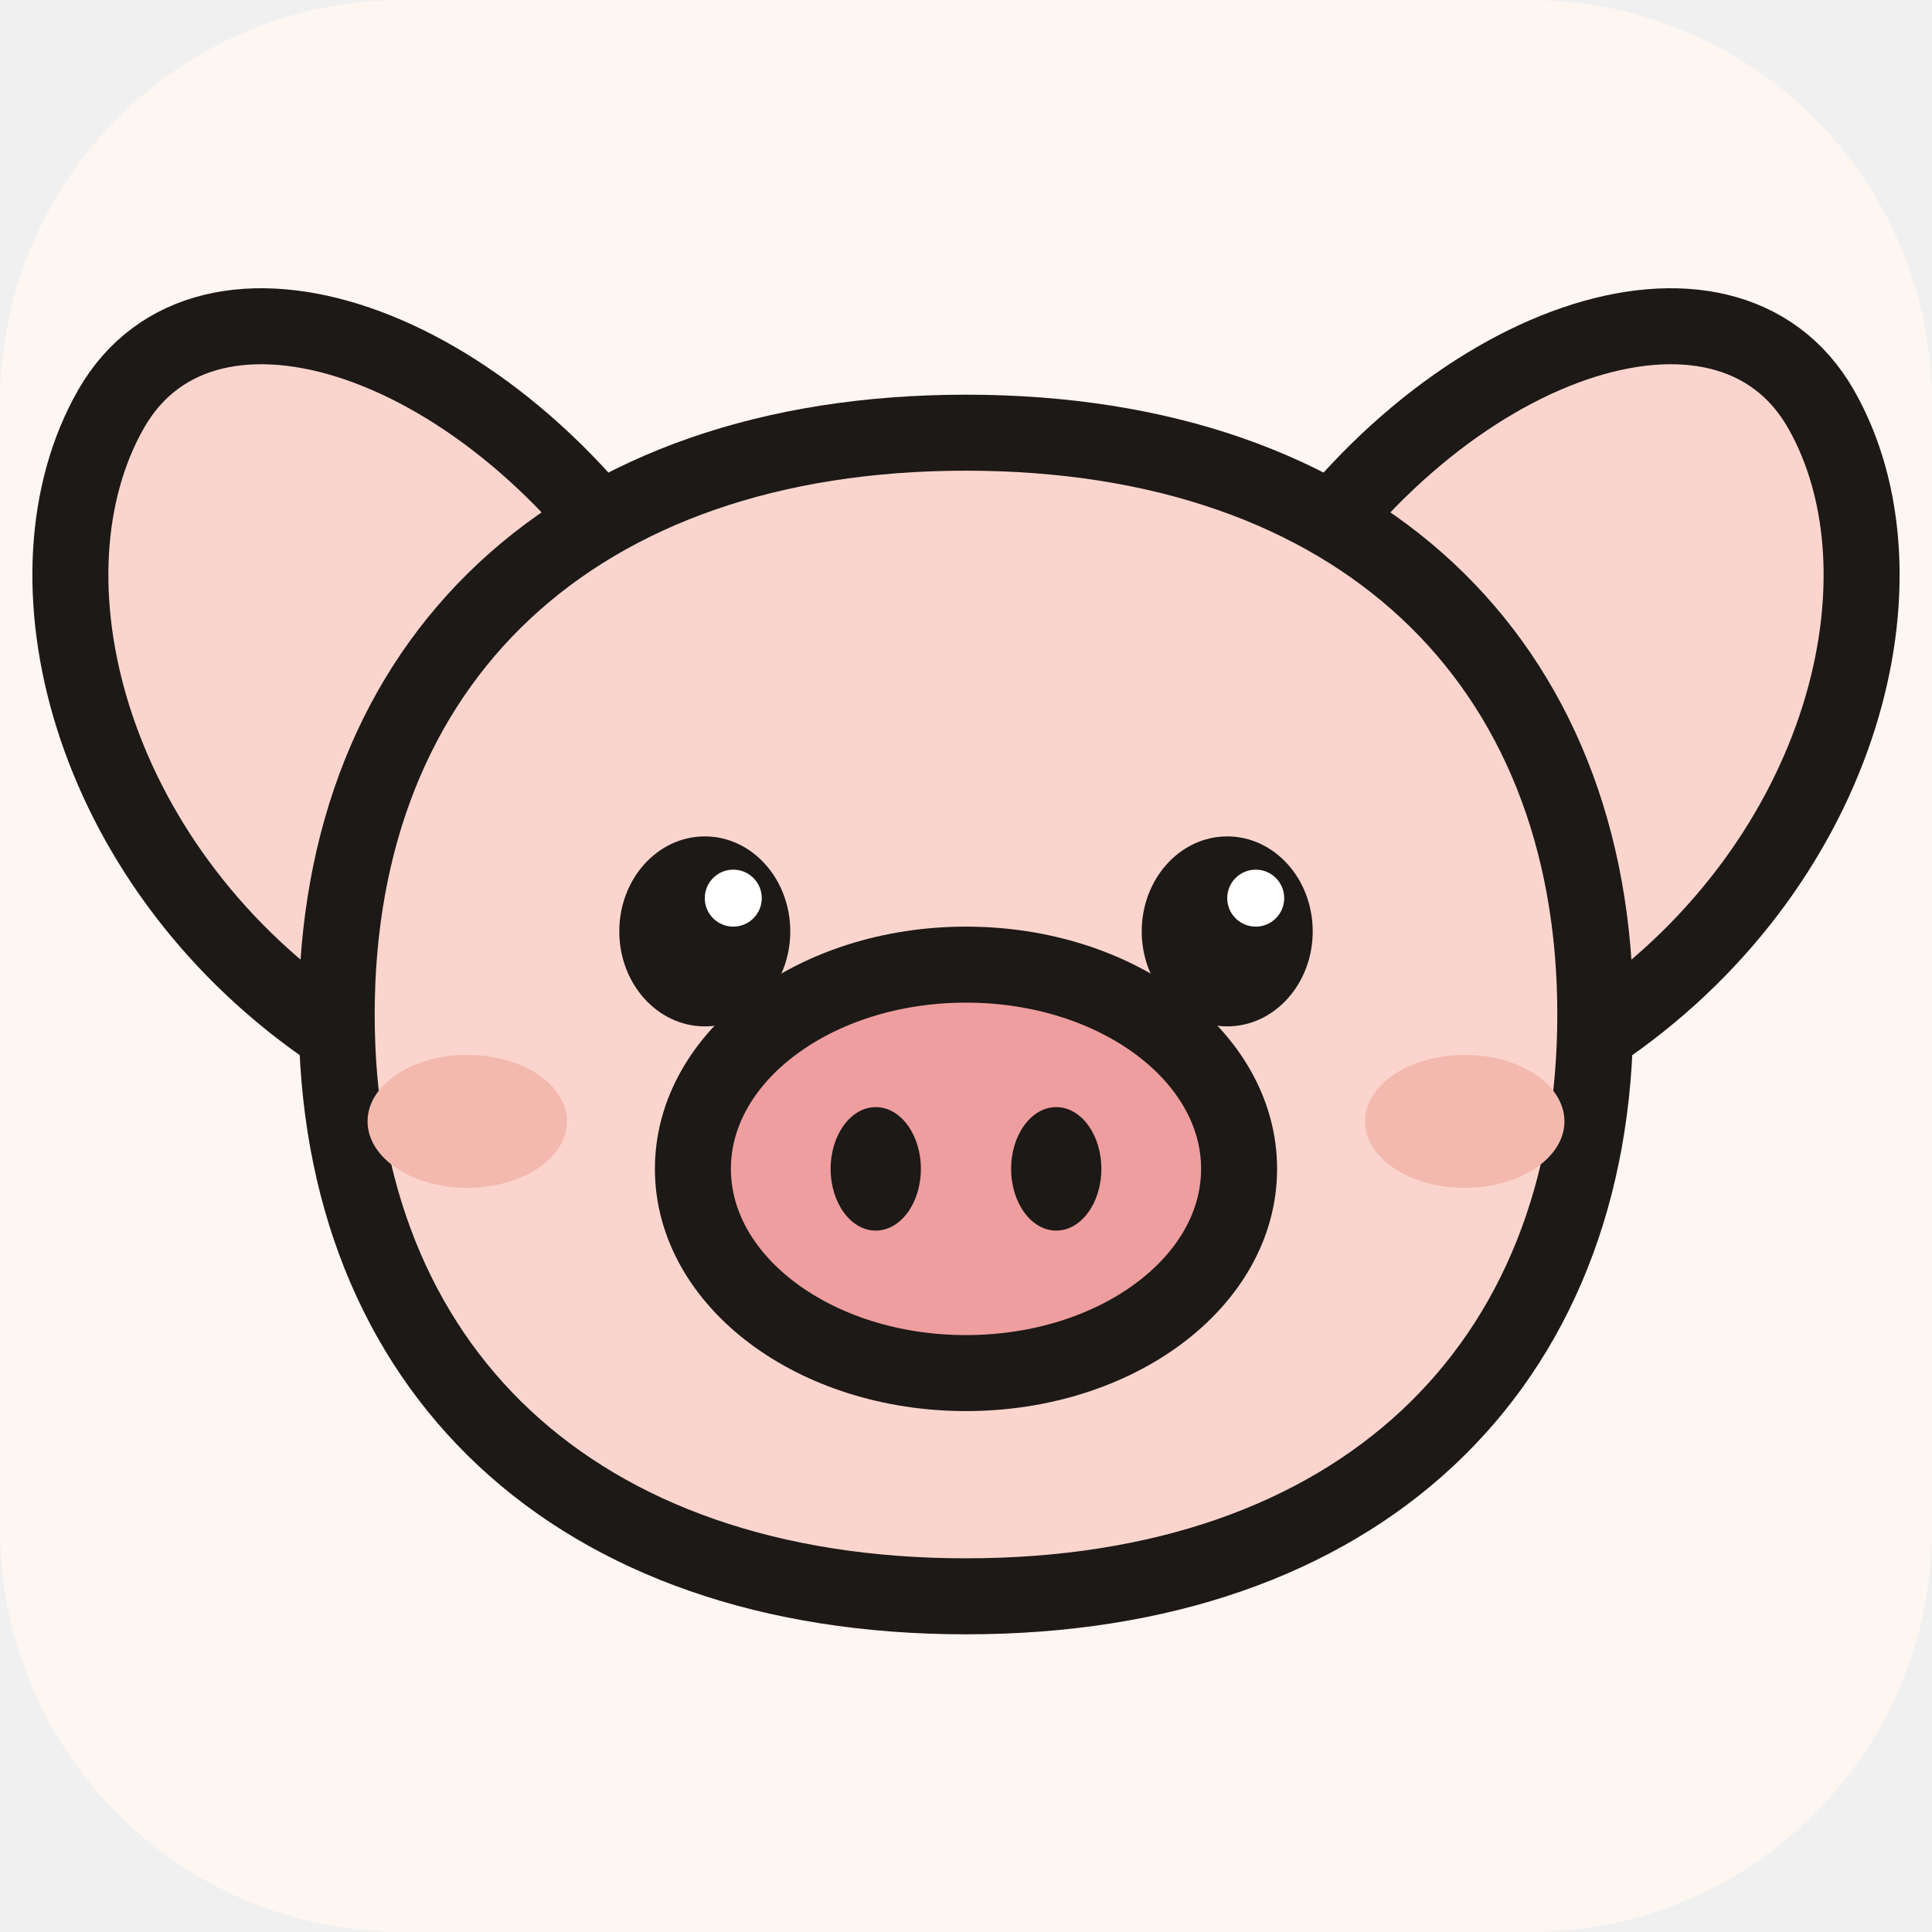
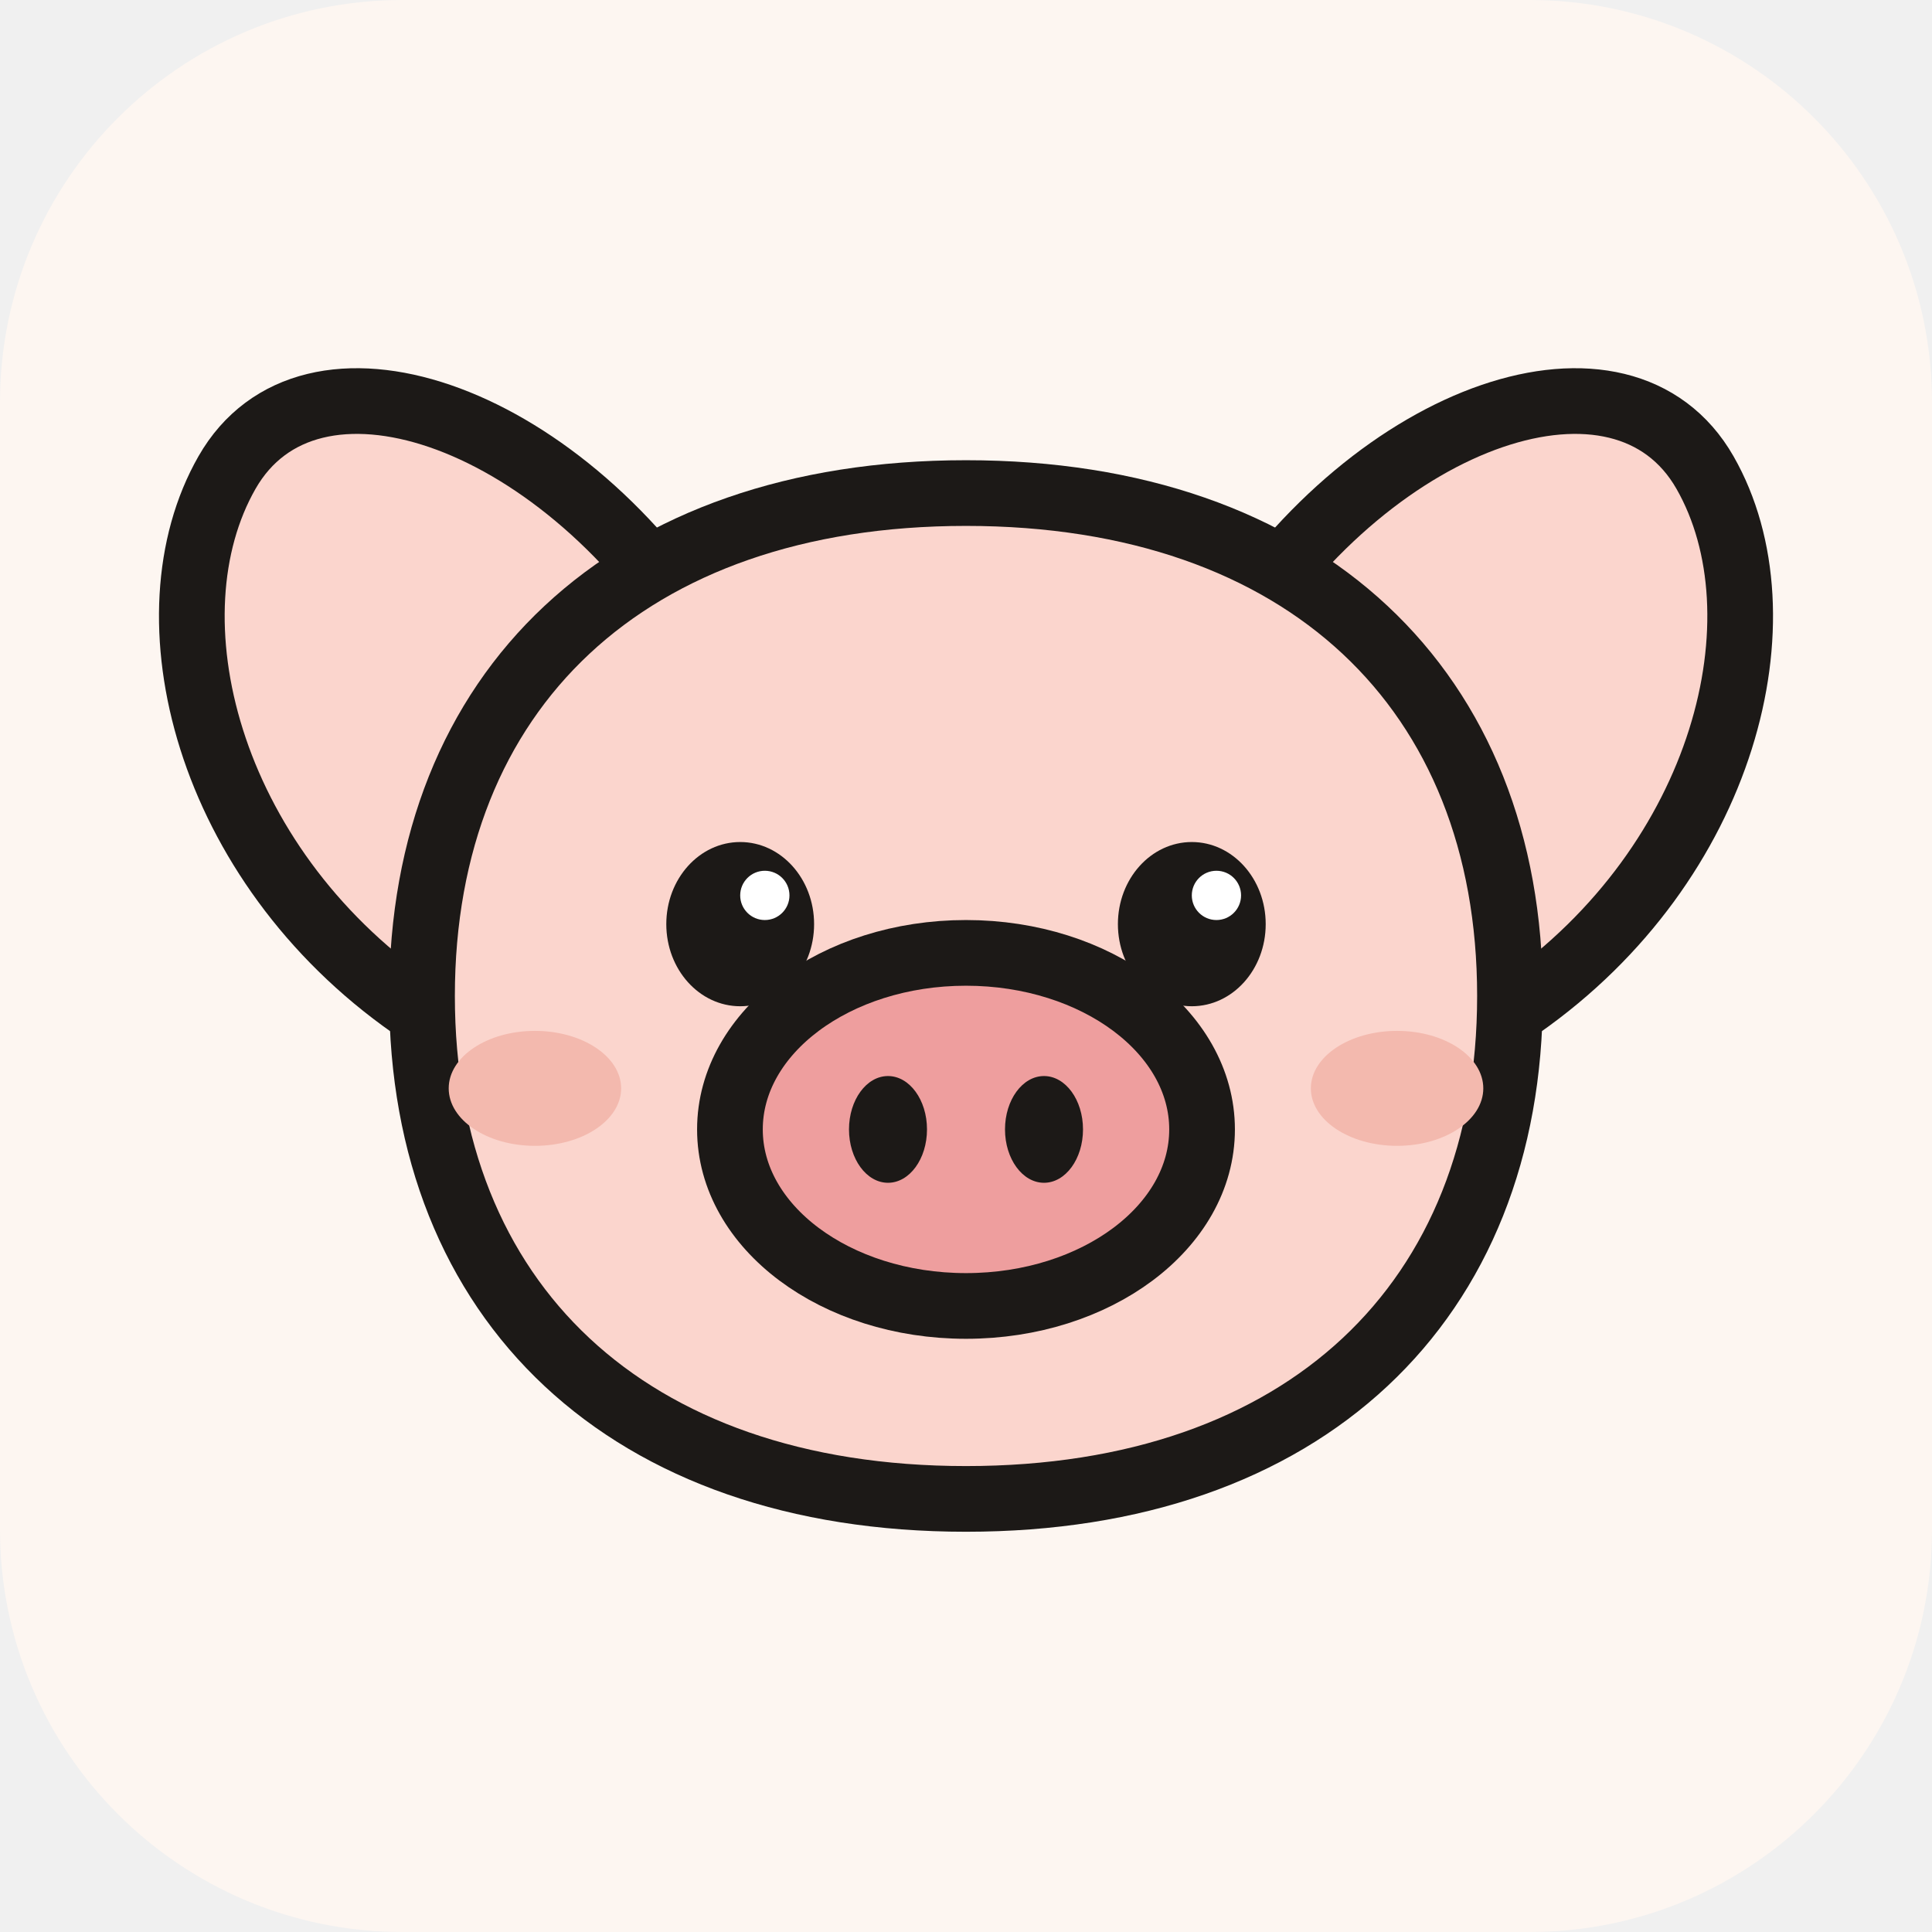
<svg xmlns="http://www.w3.org/2000/svg" viewBox="0 0 96 96" width="96" height="96">
  <rect width="96" height="96" rx="20" fill="#FDF6F1" />
-   <g transform="translate(48 51) scale(1.18) translate(-48 -38)">
+   <g transform="translate(48 50) scale(1.02) translate(-48 -38)">
    <g stroke="#1C1917" stroke-width="3.2" stroke-linecap="round" stroke-linejoin="round">
      <path d="M35 20C28 9 16 5 12 12c-4 7-1 19 9 26" fill="#FBD5CD" />
      <path d="M61 20c7-11 19-15 23-8 4 7 1 19-9 26" fill="#FBD5CD" />
      <path d="M48 13c16.5 0 26.5 9.6 26.5 24.5S64.5 62 48 62 21.5 52.4 21.5 37.5 31.5 13 48 13Z" fill="#FBD5CD" />
      <ellipse cx="48" cy="44" rx="11.5" ry="8.6" fill="#EE9E9E" />
    </g>
    <g fill="#1C1917">
      <ellipse cx="37" cy="34" rx="3.6" ry="4" />
      <ellipse cx="59" cy="34" rx="3.6" ry="4" />
      <ellipse cx="44.2" cy="44" rx="1.9" ry="2.6" />
      <ellipse cx="51.8" cy="44" rx="1.9" ry="2.6" />
    </g>
    <circle cx="38.2" cy="32.6" r="1.2" fill="#fff" />
    <circle cx="60.2" cy="32.6" r="1.2" fill="#fff" />
    <ellipse cx="27" cy="42" rx="4.2" ry="2.8" fill="#F3B9AE" />
    <ellipse cx="69" cy="42" rx="4.2" ry="2.8" fill="#F3B9AE" />
  </g>
</svg>
